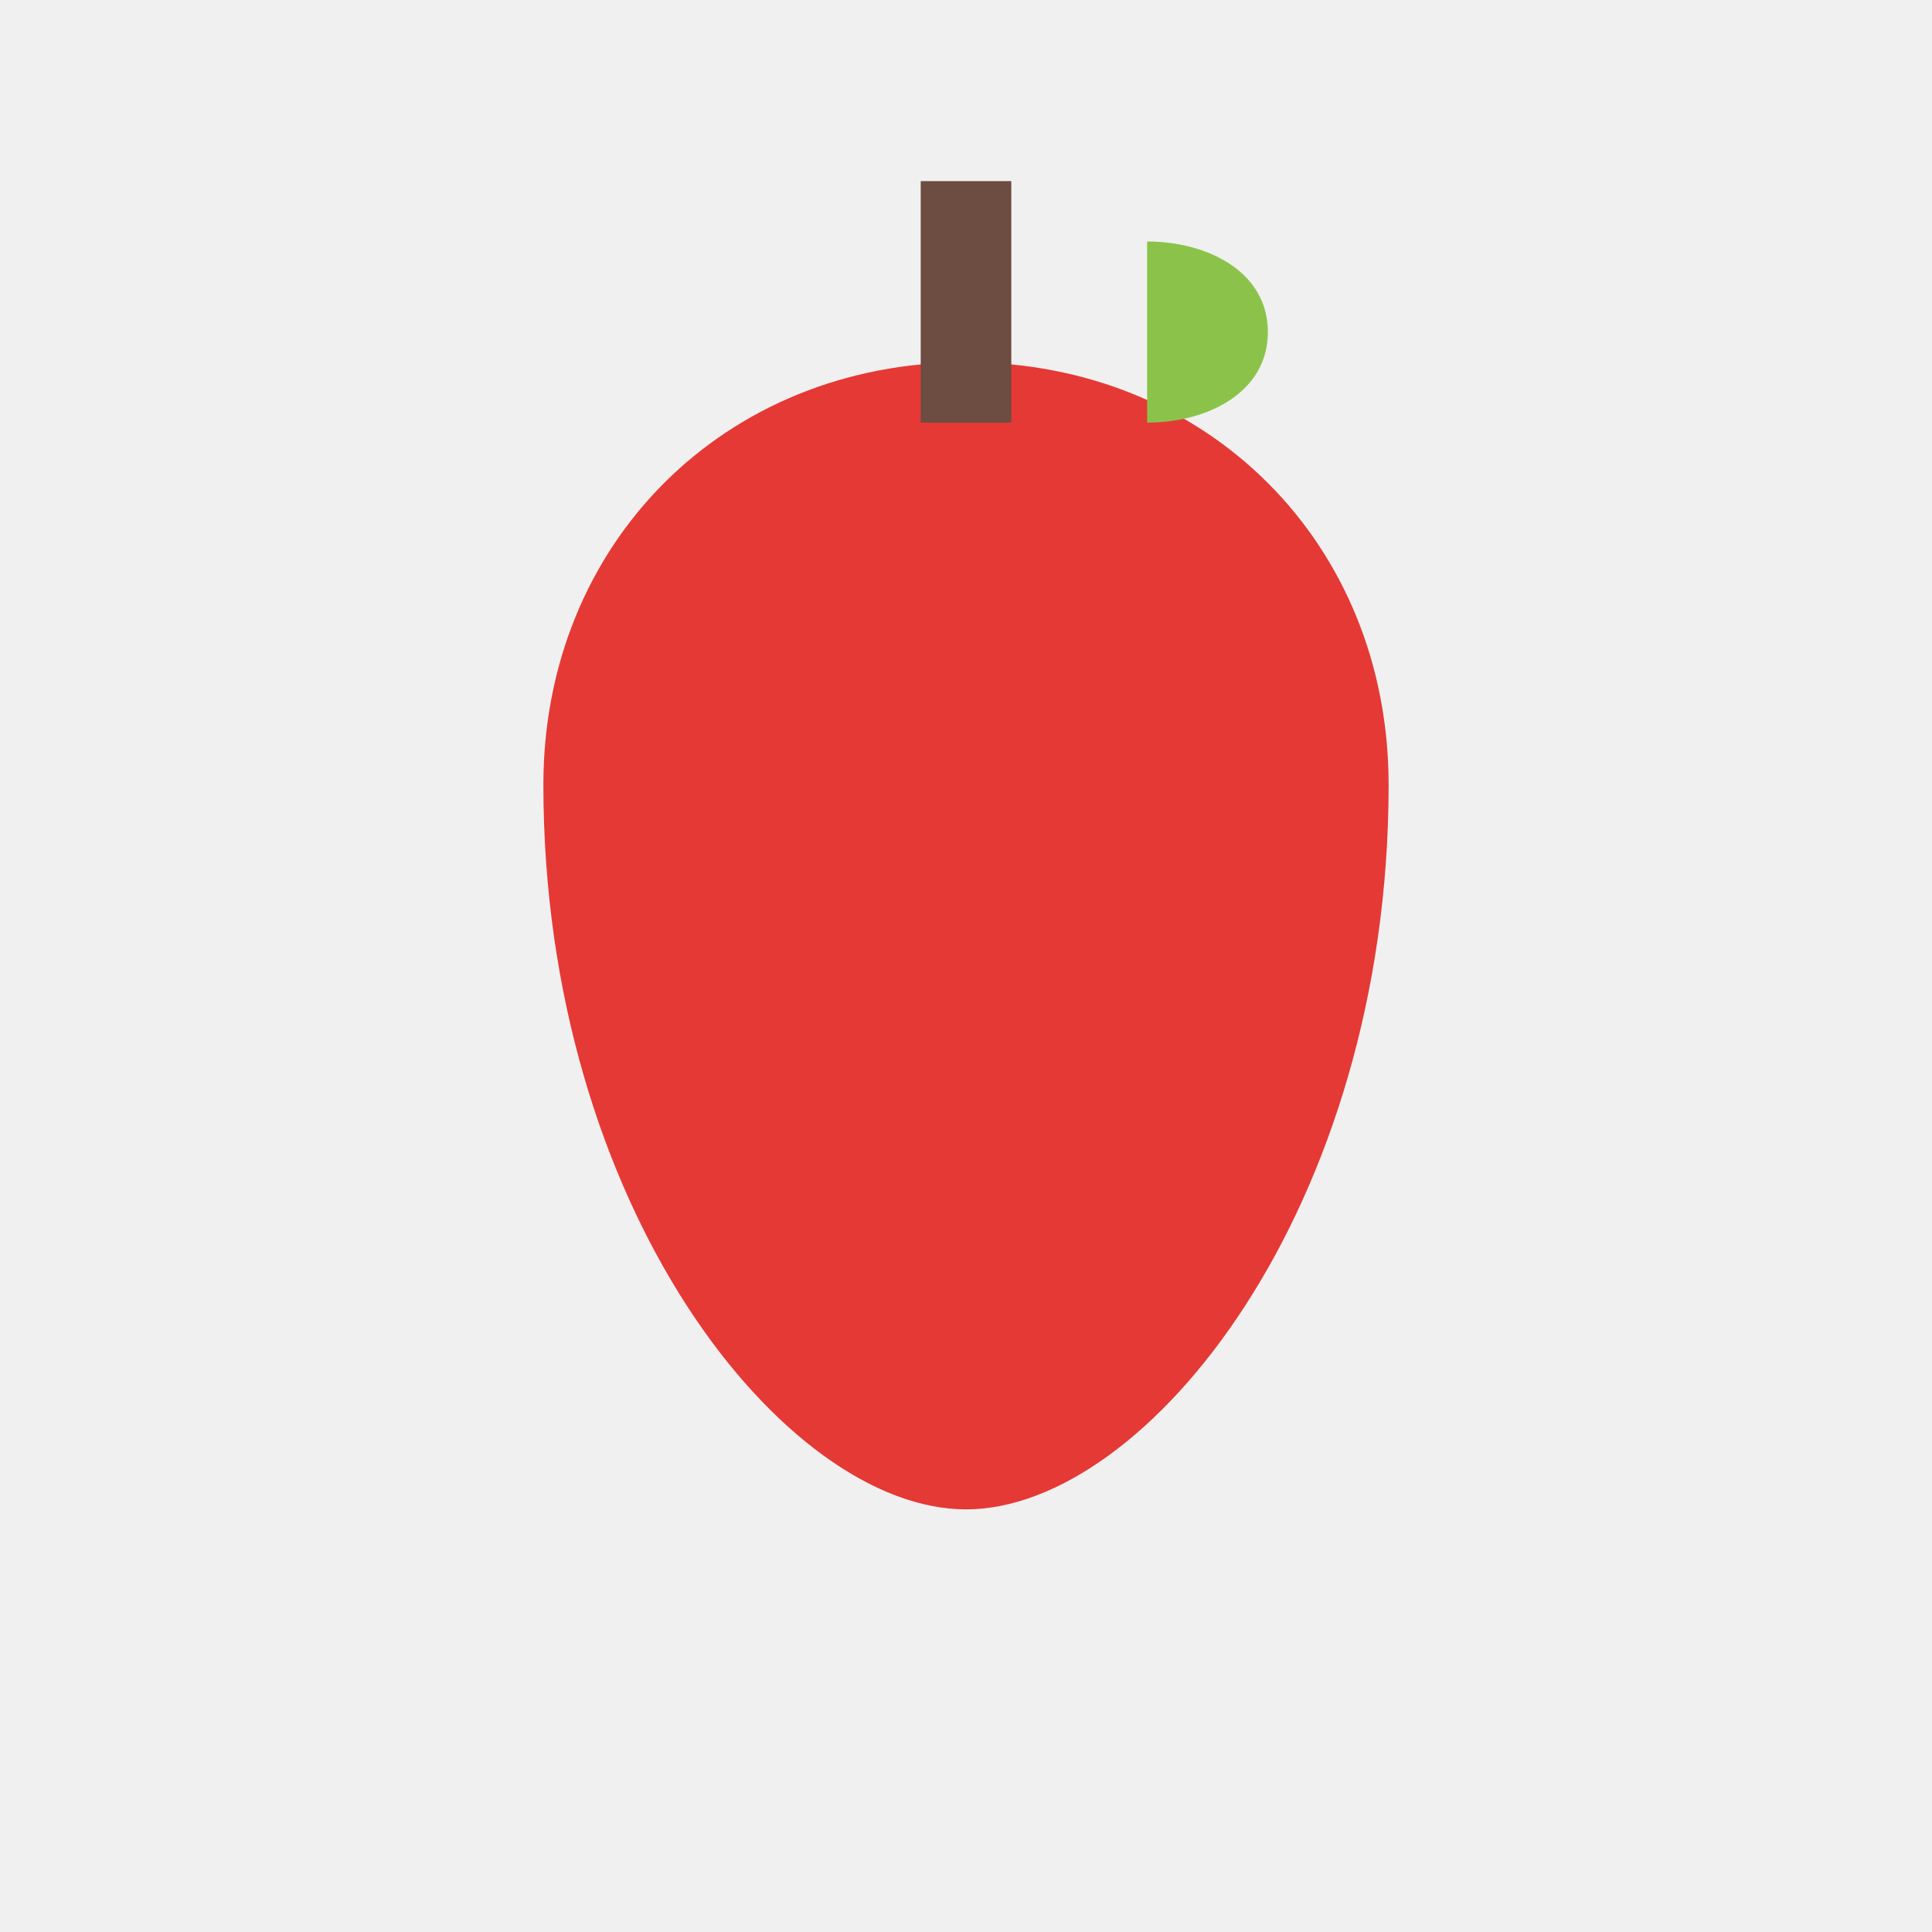
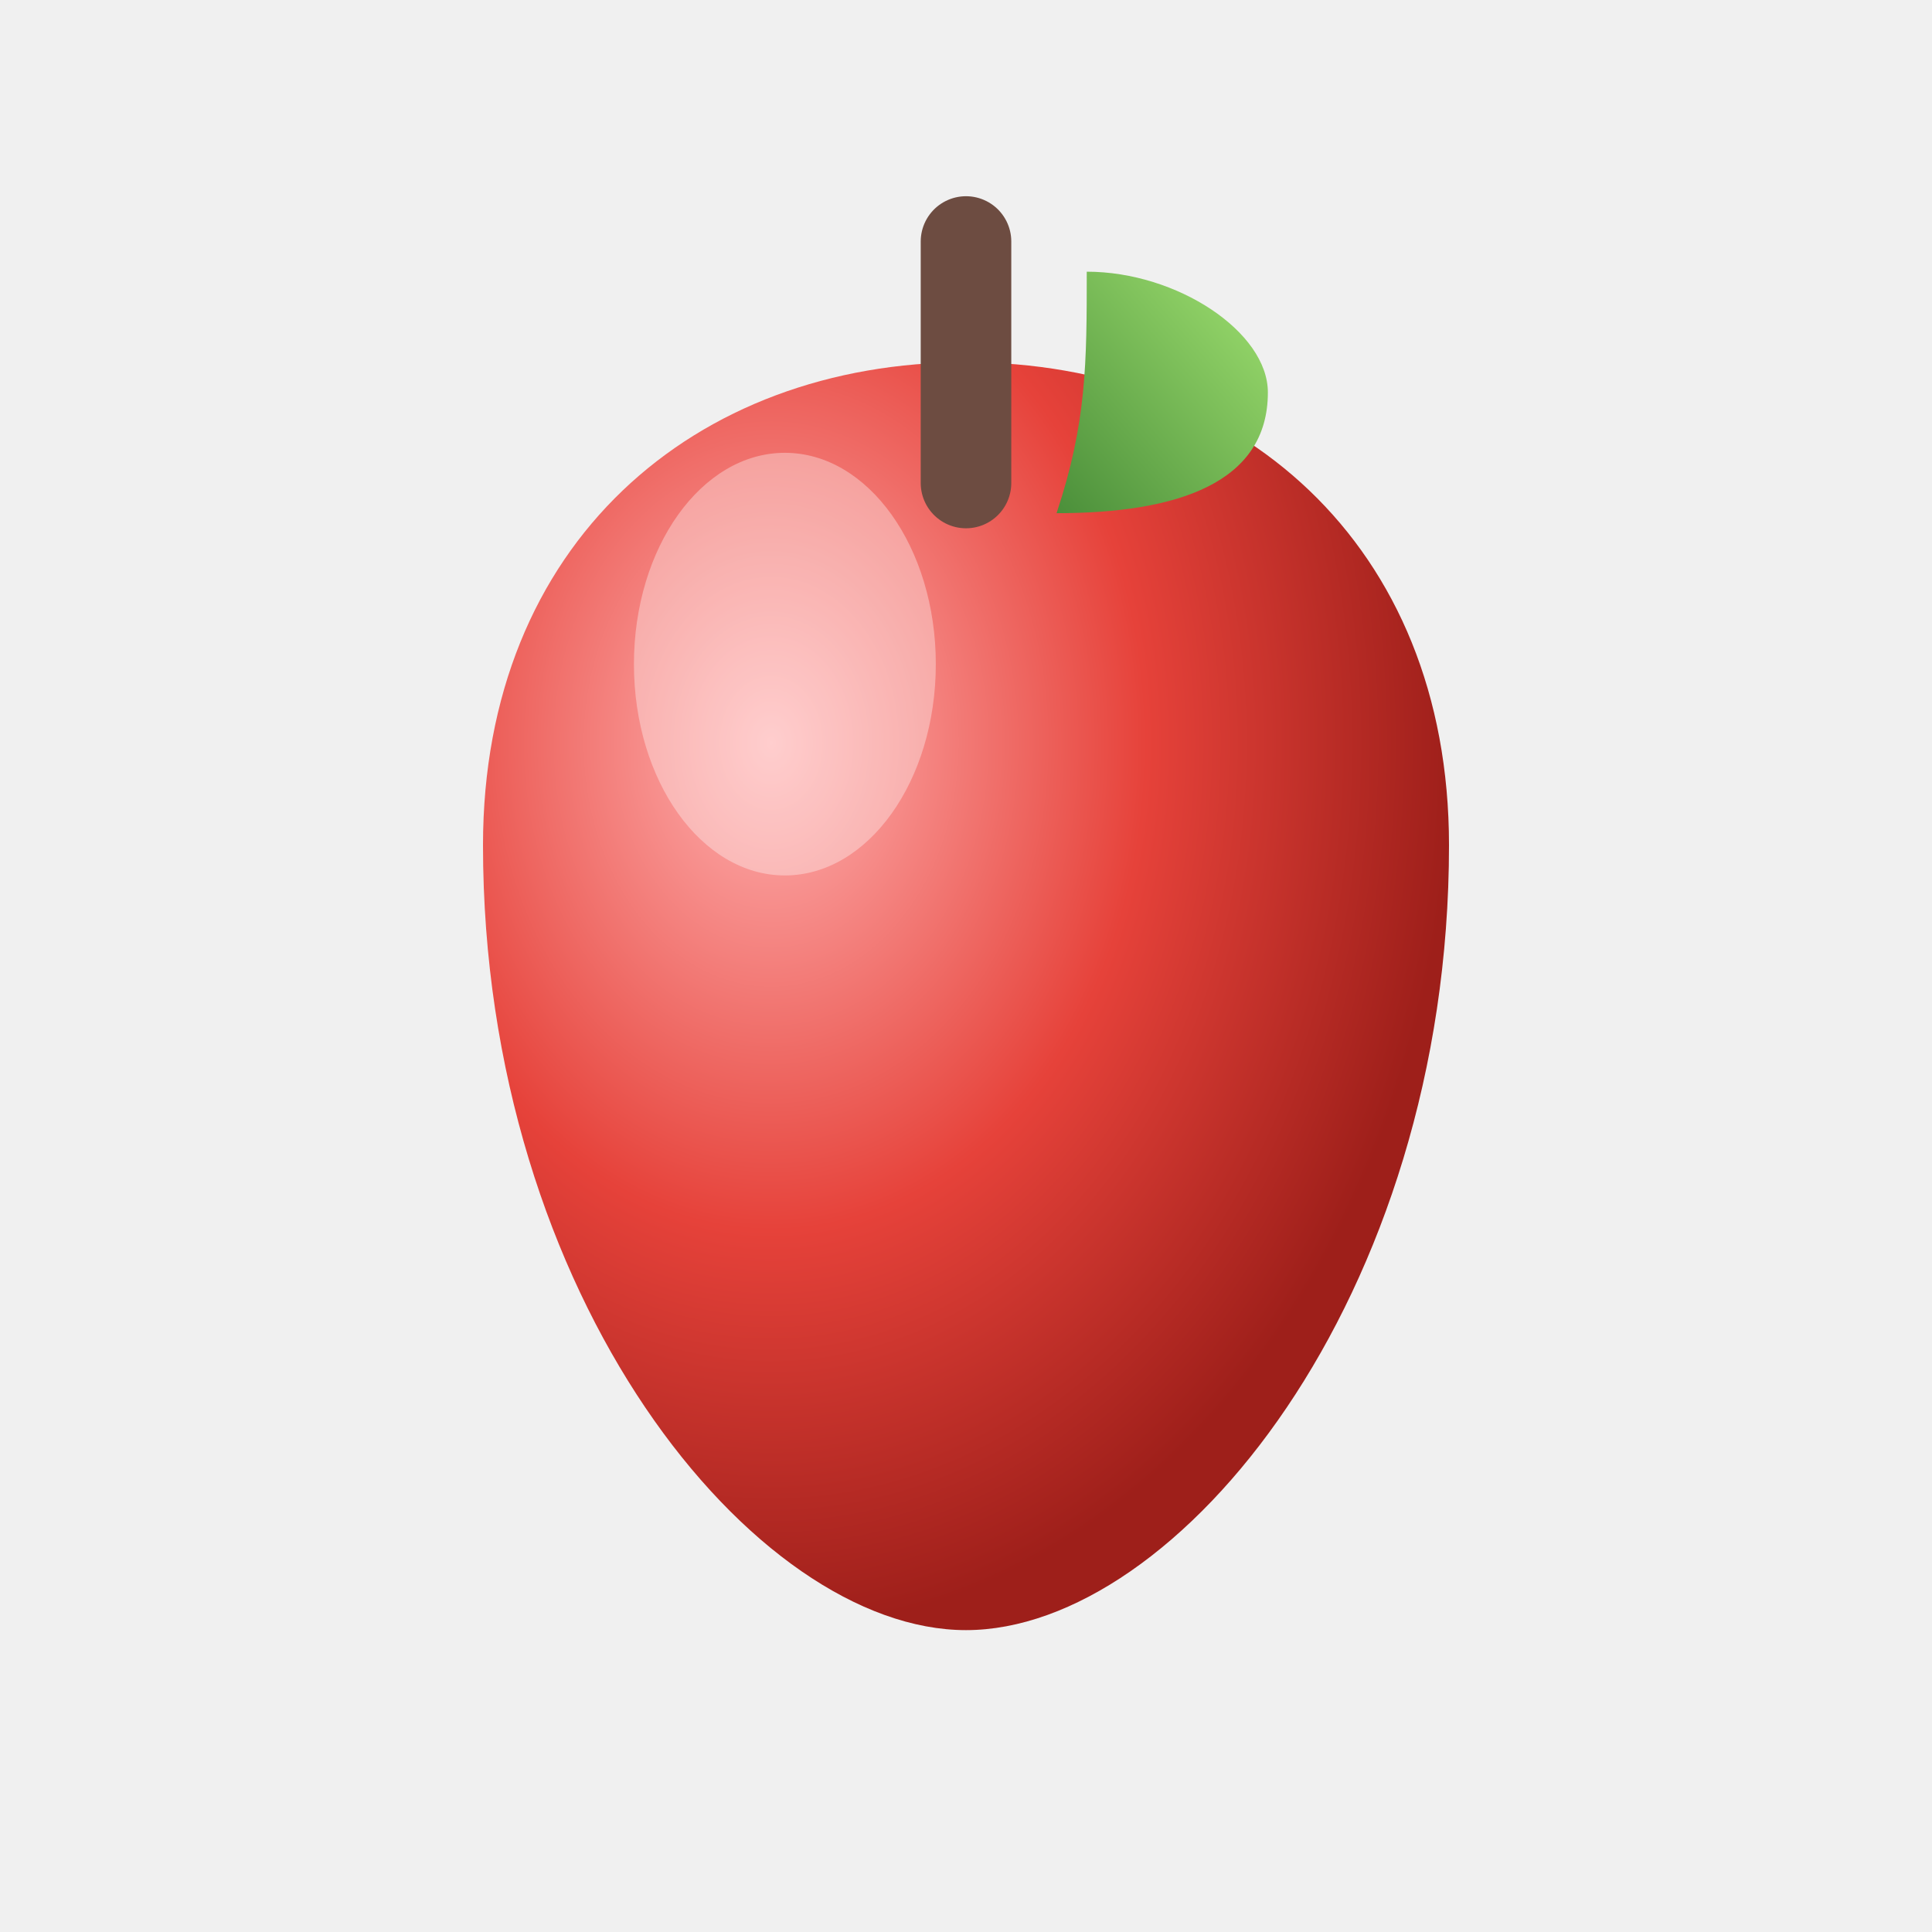
<svg xmlns="http://www.w3.org/2000/svg" viewBox="0 0 64 64">
-   <path d="M32 12c-8 0-14 6-14 14 0 14 8 24 14 24s14-10 14-24c0-8-6-14-14-14z" fill="#e53935" />
-   <path d="M32 6v8" stroke="#6d4c41" stroke-width="3" />
-   <path d="M38 8c2 0 4 1 4 3s-2 3-4 3c0-2 0-4 0-6z" fill="#8bc34a" />
+   <defs>
+     <radialGradient id="apple" cx="30%" cy="30%" r="70%">
+       <stop offset="0%" stop-color="#ffb3b3" />
+       <stop offset="55%" stop-color="#e6423a" />
+       <stop offset="100%" stop-color="#9e1f1a" />
+     </radialGradient>
+     <linearGradient id="leaf" x1="0" x2="1" y1="1" y2="0">
+       <stop offset="0%" stop-color="#4b8f3a" />
+       <stop offset="100%" stop-color="#9fe070" />
+     </linearGradient>
+   </defs>
+   <path d="M32 12c-9 0-16 6-16 16 0 15 9 26 16 26s16-11 16-26c0-10-7-16-16-16z" fill="url(#apple)" />
+   <path d="M32 8v8" stroke="#6d4c41" stroke-width="3" stroke-linecap="round" />
+   <path d="M36 9c3 0 6 2 6 4 0 3-3 4-7 4 1-3 1-5 1-8z" fill="url(#leaf)" />
+   <ellipse cx="26" cy="22" rx="5" ry="7" fill="#ffffff" opacity="0.35" />
</svg>
